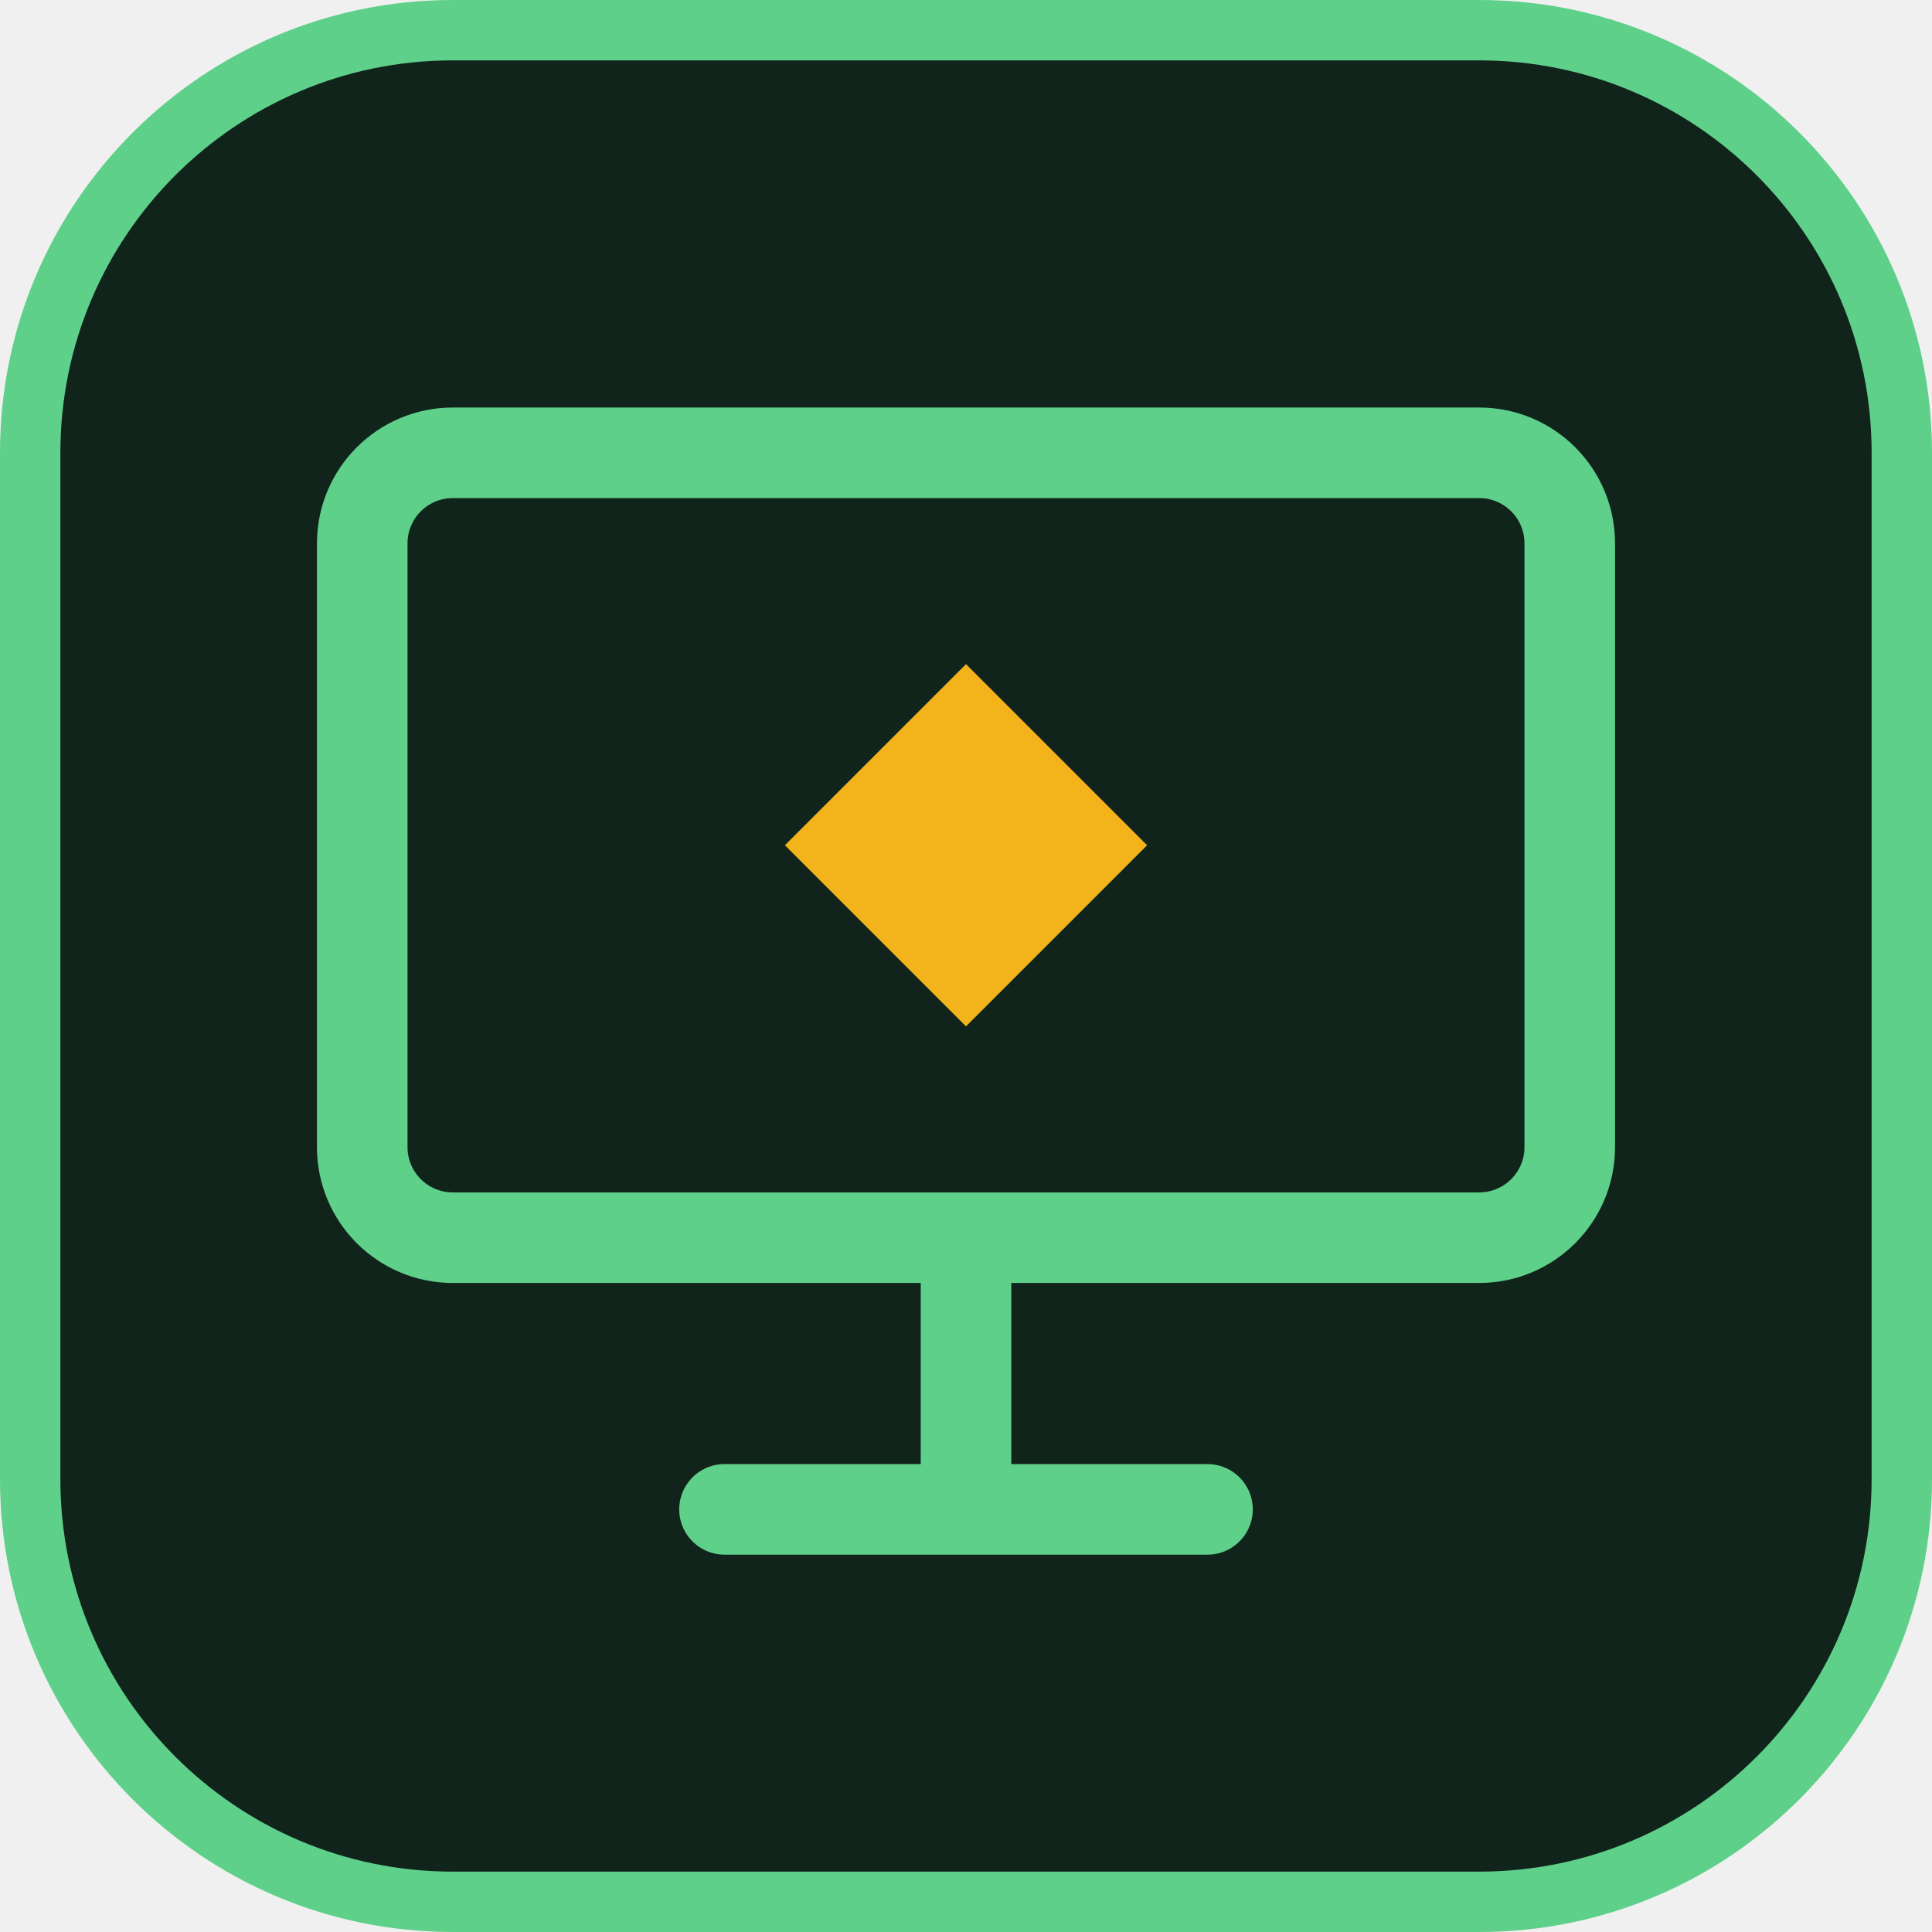
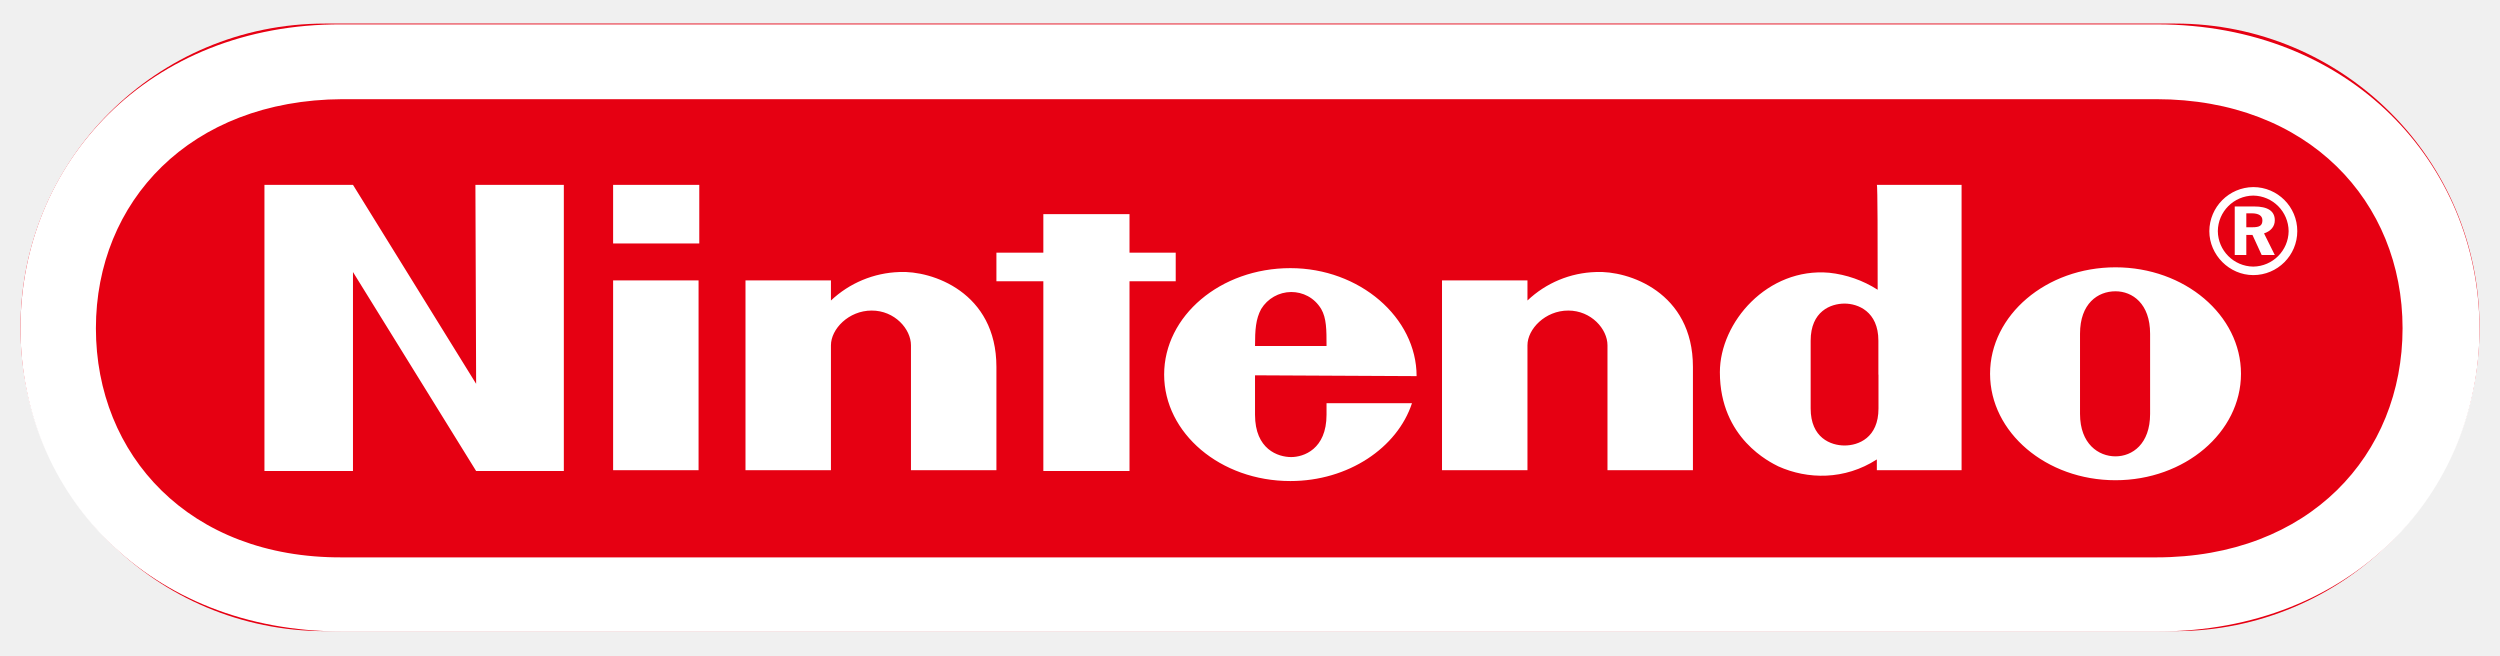
- <svg xmlns="http://www.w3.org/2000/svg" viewBox="0 0 64 64">
-   <rect x="1" y="1" width="62" height="62" rx="14" fill="#10241c" stroke="#5fd08a" stroke-width="2" />
-   <rect x="12" y="15" width="40" height="26" rx="3" fill="none" stroke="#5fd08a" stroke-width="3" />
-   <path d="M24 50h16M32 41v9" stroke="#5fd08a" stroke-width="3" stroke-linecap="round" />
-   <path d="M26 28l6-6 6 6-6 6z" fill="#f2b31b" />
+ <svg xmlns="http://www.w3.org/2000/svg" viewBox="-0.2 8.8 24.4 6.4">
+   <rect x="0" y="9.03" width="24" height="5.93" rx="2.97" fill="#e60012" />
+   <path fill="#fff" d="m4.447 12.546-1.202-1.942h-.864v2.793h.864v-1.942l1.202 1.942h.856v-2.793H4.44l.007 1.942Zm6.828-1.001v-.279h-.451v-.376h-.841v.376h-.458v.279h.458v1.852h.841v-1.852h.451Zm-5.491 1.844h.834v-1.852h-.834v1.852Zm0-2.213h.841v-.572h-.841v.572Zm14.663.233c-.676 0-1.224.467-1.224 1.039 0 .572.548 1.039 1.224 1.039.676 0 1.225-.467 1.225-1.039 0-.572-.549-1.039-1.225-1.039Zm.338 1.431c0 .293-.173.414-.338.414-.165 0-.346-.121-.346-.414v-.783c0-.294.173-.414.346-.414.165 0 .338.12.338.414v.783Zm-2.659-1.212a1.093 1.093 0 0 0-.473-.166c-.601-.053-1.067.482-1.067.971 0 .648.496.881.571.919.285.128.646.135.961-.068v.105h.827v-2.785h-.827c.008 0 .008.595.008 1.024Zm.008.828v.331c0 .286-.196.361-.331.361s-.331-.075-.331-.361v-.662c0-.287.196-.362.331-.362.128 0 .33.075.33.362v.331h.001Zm-9.556-1.001a1.02 1.02 0 0 0-.668.278v-.196h-.834v1.852h.834V12.17c0-.158.172-.339.398-.339.225 0 .383.181.383.339v1.219h.834v-1.008c0-.731-.631-.942-.947-.926Zm6.798 0a1.010 1.010 0 0 0-.668.278v-.196h-.834v1.852h.834V12.17c0-.158.173-.339.398-.339.225 0 .383.181.383.339v1.219h.834v-1.008c0-.731-.631-.942-.947-.926Zm-1.75 1.016c0-.572-.556-1.054-1.232-1.054-.683 0-1.232.467-1.232 1.039 0 .572.549 1.039 1.232 1.039.564 0 1.044-.324 1.187-.76h-.834v.112c0 .339-.225.414-.345.414-.128 0-.353-.075-.353-.413v-.385l1.577.008Zm-1.517-.655a.346.346 0 0 1 .293-.166c.112 0 .225.053.293.166.052.09.052.203.052.361h-.698c0-.158.007-.263.06-.361Zm9.893-.866c0-.09-.068-.135-.203-.135h-.188v.474h.113v-.196h.06l.09.196h.128l-.105-.211c.067-.022.105-.068.105-.128Zm-.218.068h-.06v-.136h.052c.068 0 .105.023.105.068 0 .053-.029.068-.097.068Zm.007-.392a.433.433 0 0 0-.428.43c0 .233.196.429.429.429a.429.429 0 0 0 0-.859h-.001Zm0 .776a.35.35 0 0 1-.345-.346.35.35 0 0 1 .346-.347.35.35 0 0 1 .345.347.35.35 0 0 1-.345.346h-.001Zm-.938-2.364H3.132C1.254 9.03 0 10.386 0 12.004s1.254 2.959 3.14 2.959h17.72c1.886 0 3.14-1.34 3.14-2.959-.007-1.618-1.269-2.966-3.147-2.966Zm-.008 5.202H3.14c-1.495.008-2.404-1.001-2.404-2.236 0-1.235.917-2.228 2.404-2.236h17.705c1.487 0 2.404 1.001 2.404 2.236 0 1.235-.909 2.236-2.404 2.236Z" />
</svg>
